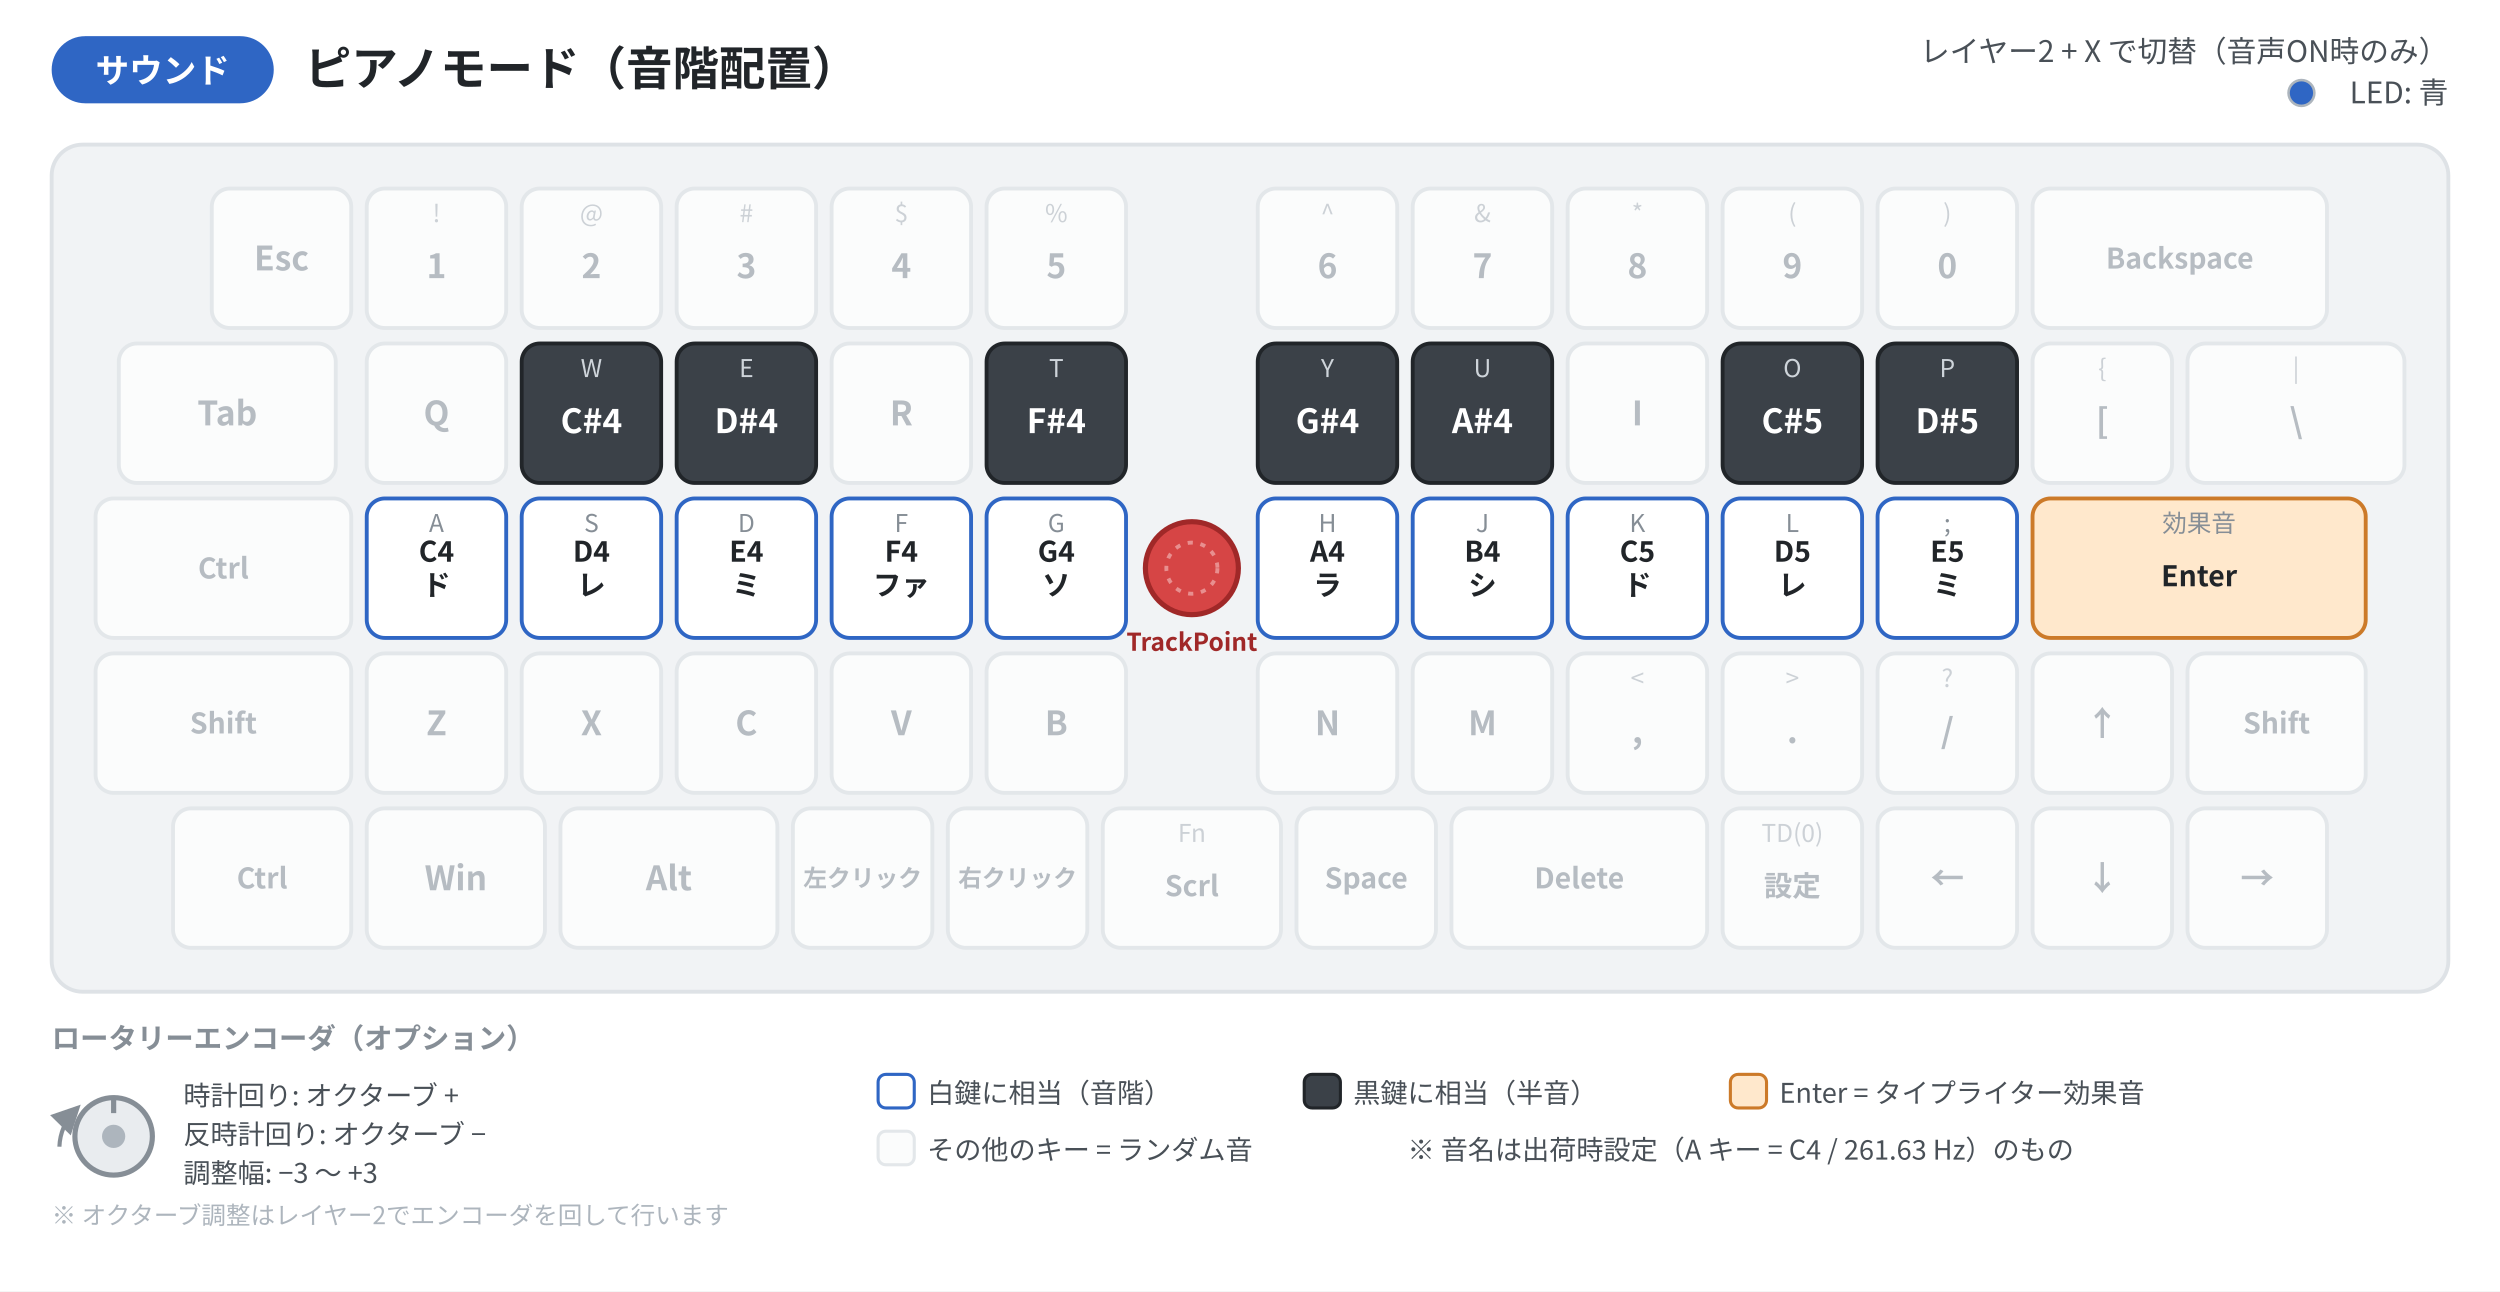
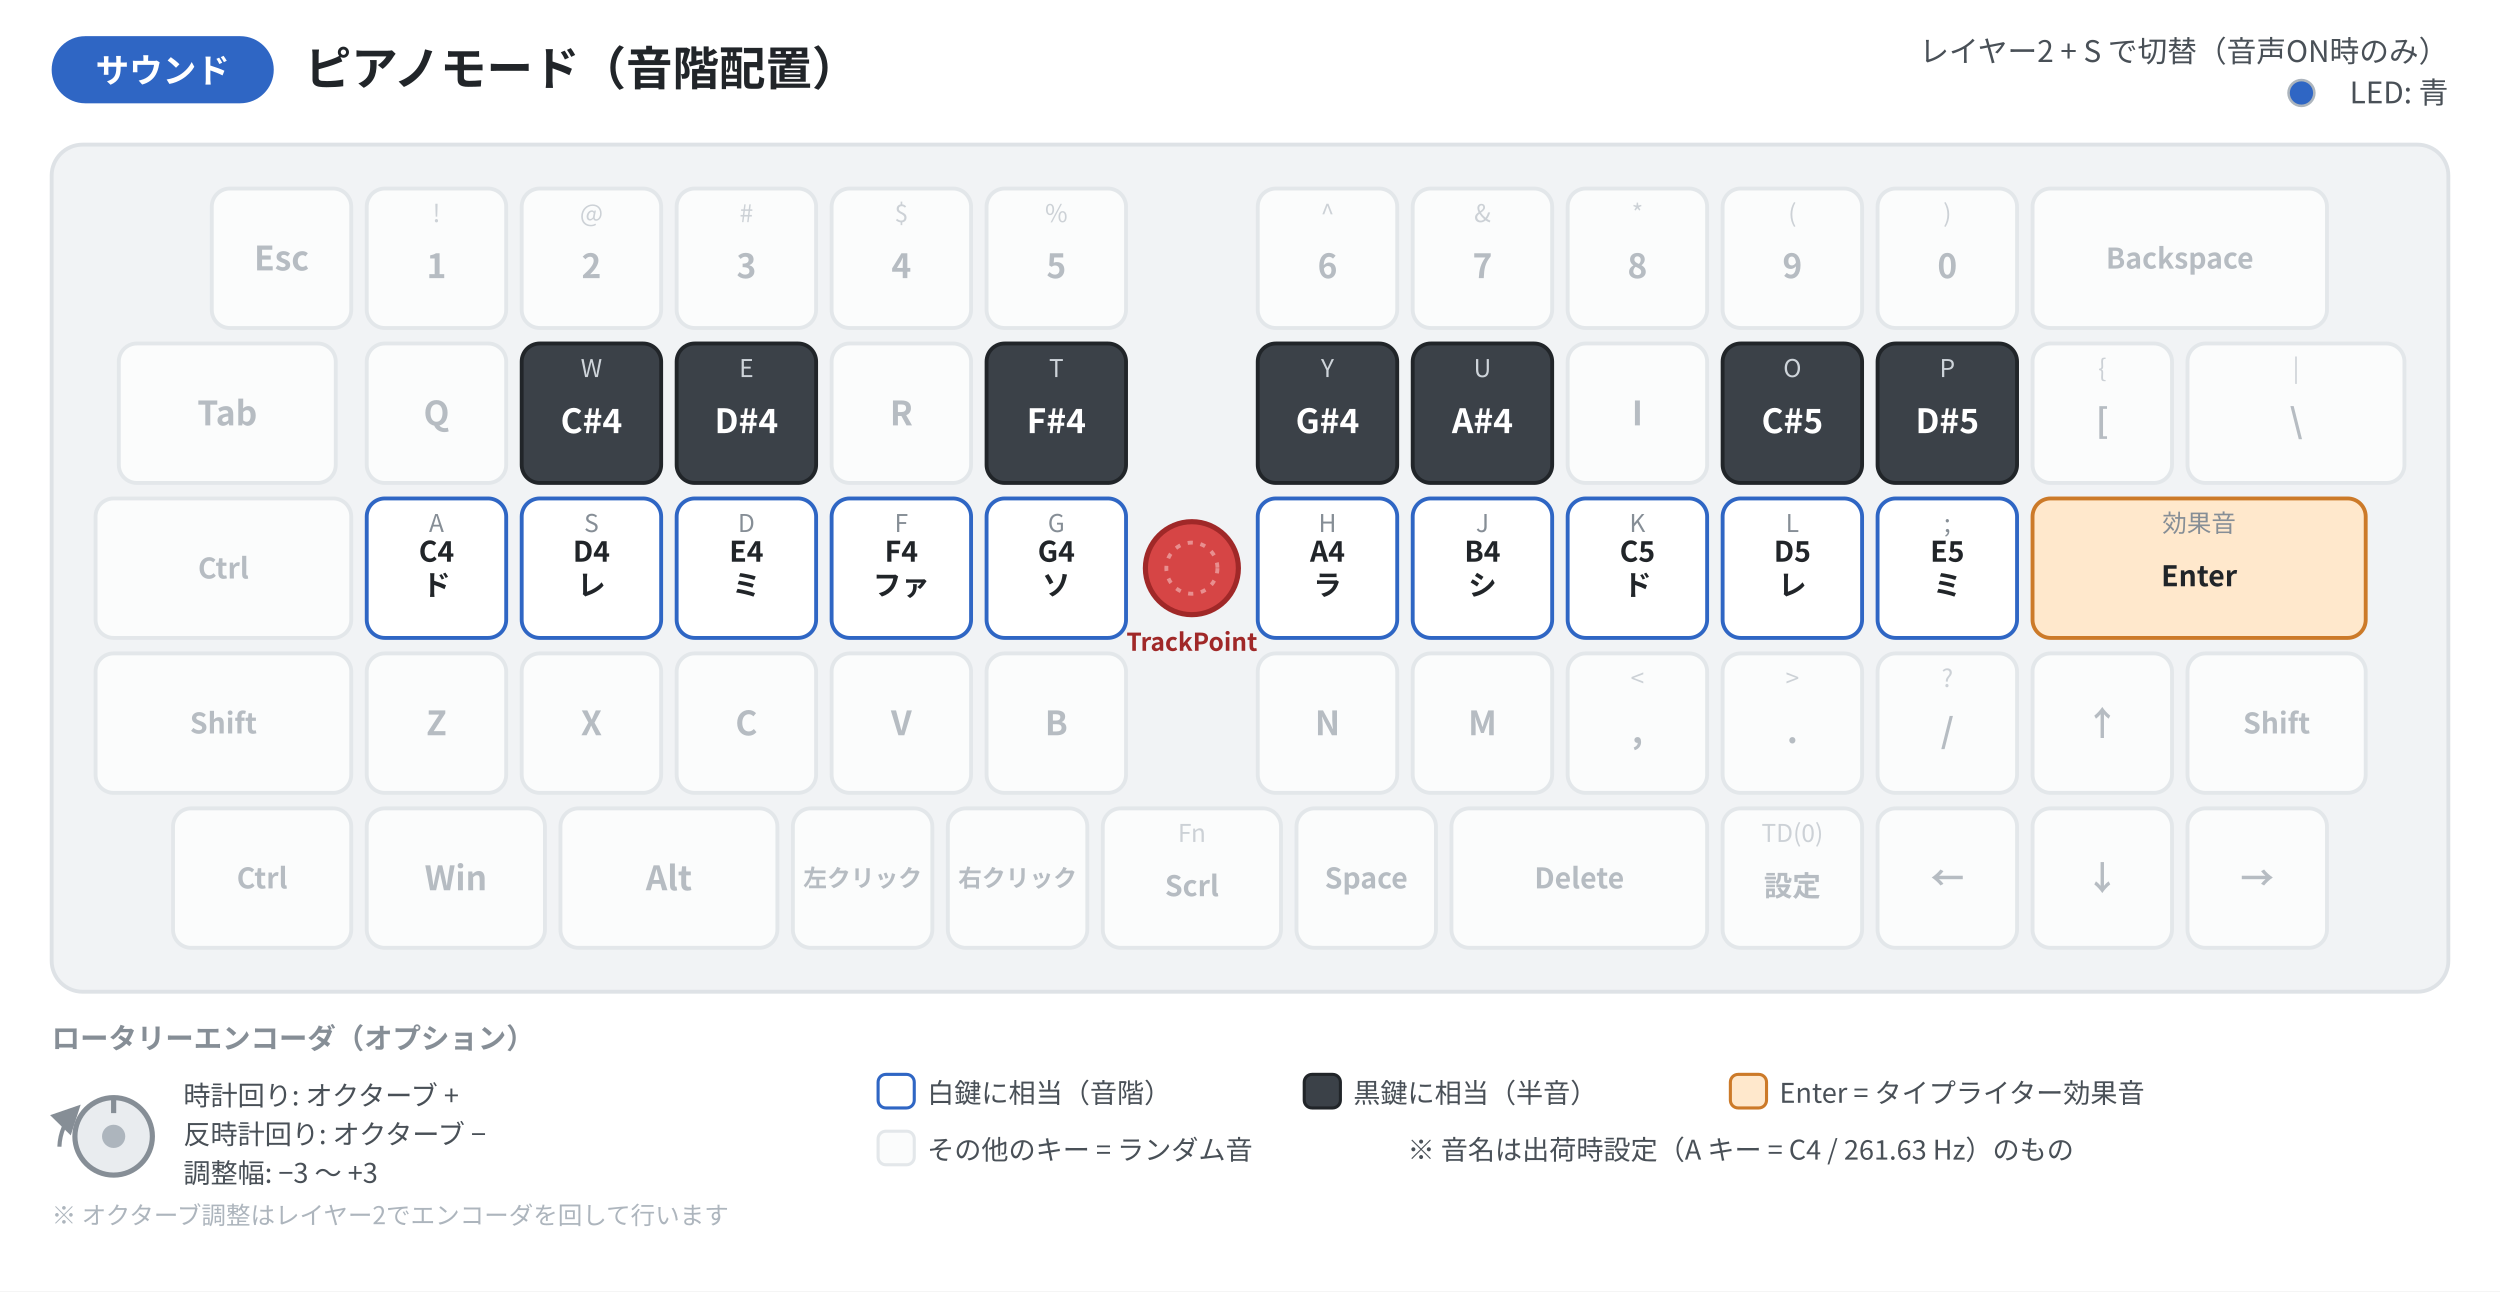
<svg xmlns="http://www.w3.org/2000/svg" width="968" height="500" viewBox="0 0 968 500" font-family="'Noto Sans CJK JP','Noto Sans JP','Hiragino Sans','Yu Gothic UI',sans-serif">
  <defs>
    <marker id="arr" markerWidth="7" markerHeight="7" refX="5" refY="3.5" orient="auto">
      <path d="M0,0 L7,3.5 L0,7 z" fill="#868e96" />
    </marker>
  </defs>
  <rect width="968" height="500" fill="#ffffff" />
  <rect x="20" y="14" width="86" height="26" rx="13" fill="#2f66c4" />
  <text x="63" y="32" font-size="13" fill="#ffffff" font-weight="700" text-anchor="middle">サウンド</text>
  <text x="118" y="33" font-size="18" fill="#212529" font-weight="700">ピアノモード（音階配置）</text>
-   <text x="948" y="24" font-size="11.5" fill="#495057" text-anchor="end">レイヤー2 + X で切替（音声ON時のみ）</text>
+   <text x="948" y="24" font-size="11.5" fill="#495057" text-anchor="end">レイヤー2 + S で切替（音声ON時のみ）</text>
  <circle cx="891.12" cy="36" r="5" fill="#2f66c4" stroke="#adb5bd" />
  <text x="948" y="40" font-size="11.5" fill="#495057" text-anchor="end">LED: 青</text>
  <g transform="translate(34,70)">
    <rect x="-14" y="-14" width="928.0" height="328" rx="12" fill="#f1f3f5" stroke="#dee2e6" stroke-width="1.5" />
    <rect x="48.0" y="3.0" width="54.0" height="54.0" rx="7" fill="#fbfcfc" stroke="#e3e7ea" stroke-width="1.5" />
    <text x="75.0" y="34.7" font-size="13.0" fill="#b6bcc2" font-weight="600" text-anchor="middle">Esc</text>
    <rect x="108.0" y="3.0" width="54.0" height="54.0" rx="7" fill="#fbfcfc" stroke="#e3e7ea" stroke-width="1.5" />
    <text x="135.0" y="16.0" font-size="9.5" fill="#ccd1d6" text-anchor="middle">!</text>
    <text x="135.0" y="37.7" font-size="13.0" fill="#b6bcc2" font-weight="600" text-anchor="middle">1</text>
    <rect x="168.0" y="3.0" width="54.0" height="54.0" rx="7" fill="#fbfcfc" stroke="#e3e7ea" stroke-width="1.5" />
    <text x="195.0" y="16.0" font-size="9.5" fill="#ccd1d6" text-anchor="middle">@</text>
    <text x="195.0" y="37.7" font-size="13.0" fill="#b6bcc2" font-weight="600" text-anchor="middle">2</text>
    <rect x="228.0" y="3.0" width="54.0" height="54.0" rx="7" fill="#fbfcfc" stroke="#e3e7ea" stroke-width="1.5" />
    <text x="255.0" y="16.0" font-size="9.5" fill="#ccd1d6" text-anchor="middle">#</text>
    <text x="255.0" y="37.7" font-size="13.0" fill="#b6bcc2" font-weight="600" text-anchor="middle">3</text>
    <rect x="288.0" y="3.0" width="54.0" height="54.0" rx="7" fill="#fbfcfc" stroke="#e3e7ea" stroke-width="1.5" />
    <text x="315.0" y="16.0" font-size="9.5" fill="#ccd1d6" text-anchor="middle">$</text>
    <text x="315.0" y="37.7" font-size="13.0" fill="#b6bcc2" font-weight="600" text-anchor="middle">4</text>
    <rect x="348.0" y="3.0" width="54.0" height="54.0" rx="7" fill="#fbfcfc" stroke="#e3e7ea" stroke-width="1.5" />
    <text x="375.0" y="16.0" font-size="9.5" fill="#ccd1d6" text-anchor="middle">%</text>
    <text x="375.0" y="37.7" font-size="13.0" fill="#b6bcc2" font-weight="600" text-anchor="middle">5</text>
    <rect x="453.0" y="3.0" width="54.0" height="54.0" rx="7" fill="#fbfcfc" stroke="#e3e7ea" stroke-width="1.5" />
    <text x="480.0" y="16.0" font-size="9.5" fill="#ccd1d6" text-anchor="middle">^</text>
    <text x="480.0" y="37.7" font-size="13.0" fill="#b6bcc2" font-weight="600" text-anchor="middle">6</text>
    <rect x="513.0" y="3.0" width="54.0" height="54.0" rx="7" fill="#fbfcfc" stroke="#e3e7ea" stroke-width="1.5" />
    <text x="540.0" y="16.0" font-size="9.5" fill="#ccd1d6" text-anchor="middle">&amp;</text>
    <text x="540.0" y="37.7" font-size="13.0" fill="#b6bcc2" font-weight="600" text-anchor="middle">7</text>
    <rect x="573.0" y="3.0" width="54.0" height="54.0" rx="7" fill="#fbfcfc" stroke="#e3e7ea" stroke-width="1.5" />
    <text x="600.0" y="16.0" font-size="9.5" fill="#ccd1d6" text-anchor="middle">*</text>
    <text x="600.0" y="37.7" font-size="13.0" fill="#b6bcc2" font-weight="600" text-anchor="middle">8</text>
    <rect x="633.0" y="3.0" width="54.0" height="54.0" rx="7" fill="#fbfcfc" stroke="#e3e7ea" stroke-width="1.5" />
    <text x="660.0" y="16.0" font-size="9.5" fill="#ccd1d6" text-anchor="middle">(</text>
    <text x="660.0" y="37.7" font-size="13.0" fill="#b6bcc2" font-weight="600" text-anchor="middle">9</text>
    <rect x="693.0" y="3.0" width="54.0" height="54.0" rx="7" fill="#fbfcfc" stroke="#e3e7ea" stroke-width="1.5" />
    <text x="720.0" y="16.0" font-size="9.5" fill="#ccd1d6" text-anchor="middle">)</text>
    <text x="720.0" y="37.7" font-size="13.0" fill="#b6bcc2" font-weight="600" text-anchor="middle">0</text>
    <rect x="753.0" y="3.0" width="114.0" height="54.0" rx="7" fill="#fbfcfc" stroke="#e3e7ea" stroke-width="1.5" />
    <text x="810.0" y="34.0" font-size="11.0" fill="#b6bcc2" font-weight="600" text-anchor="middle">Backspace</text>
    <rect x="12.0" y="63.0" width="84.0" height="54.0" rx="7" fill="#fbfcfc" stroke="#e3e7ea" stroke-width="1.5" />
    <text x="54.0" y="94.7" font-size="13.0" fill="#b6bcc2" font-weight="600" text-anchor="middle">Tab</text>
    <rect x="108.0" y="63.0" width="54.0" height="54.0" rx="7" fill="#fbfcfc" stroke="#e3e7ea" stroke-width="1.5" />
    <text x="135.0" y="94.7" font-size="13.0" fill="#b6bcc2" font-weight="600" text-anchor="middle">Q</text>
    <rect x="168.0" y="63.0" width="54.0" height="54.0" rx="7" fill="#3b4148" stroke="#212529" stroke-width="1.5" />
    <text x="195.0" y="76.0" font-size="9.5" fill="#ced4da" text-anchor="middle">W</text>
    <text x="195.0" y="97.7" font-size="13.0" fill="#ffffff" font-weight="600" text-anchor="middle">C#4</text>
    <rect x="228.0" y="63.0" width="54.0" height="54.0" rx="7" fill="#3b4148" stroke="#212529" stroke-width="1.5" />
    <text x="255.0" y="76.0" font-size="9.5" fill="#ced4da" text-anchor="middle">E</text>
    <text x="255.0" y="97.7" font-size="13.0" fill="#ffffff" font-weight="600" text-anchor="middle">D#4</text>
    <rect x="288.0" y="63.0" width="54.0" height="54.0" rx="7" fill="#fbfcfc" stroke="#e3e7ea" stroke-width="1.5" />
    <text x="315.0" y="94.7" font-size="13.0" fill="#b6bcc2" font-weight="600" text-anchor="middle">R</text>
    <rect x="348.0" y="63.0" width="54.0" height="54.0" rx="7" fill="#3b4148" stroke="#212529" stroke-width="1.5" />
    <text x="375.0" y="76.0" font-size="9.5" fill="#ced4da" text-anchor="middle">T</text>
    <text x="375.0" y="97.7" font-size="13.0" fill="#ffffff" font-weight="600" text-anchor="middle">F#4</text>
    <rect x="453.0" y="63.0" width="54.0" height="54.0" rx="7" fill="#3b4148" stroke="#212529" stroke-width="1.5" />
    <text x="480.0" y="76.0" font-size="9.5" fill="#ced4da" text-anchor="middle">Y</text>
    <text x="480.0" y="97.7" font-size="13.0" fill="#ffffff" font-weight="600" text-anchor="middle">G#4</text>
    <rect x="513.0" y="63.0" width="54.0" height="54.0" rx="7" fill="#3b4148" stroke="#212529" stroke-width="1.5" />
    <text x="540.0" y="76.0" font-size="9.5" fill="#ced4da" text-anchor="middle">U</text>
    <text x="540.0" y="97.7" font-size="13.0" fill="#ffffff" font-weight="600" text-anchor="middle">A#4</text>
    <rect x="573.0" y="63.0" width="54.0" height="54.0" rx="7" fill="#fbfcfc" stroke="#e3e7ea" stroke-width="1.5" />
    <text x="600.0" y="94.7" font-size="13.0" fill="#b6bcc2" font-weight="600" text-anchor="middle">I</text>
    <rect x="633.0" y="63.0" width="54.0" height="54.0" rx="7" fill="#3b4148" stroke="#212529" stroke-width="1.5" />
    <text x="660.0" y="76.0" font-size="9.5" fill="#ced4da" text-anchor="middle">O</text>
    <text x="660.0" y="97.7" font-size="13.0" fill="#ffffff" font-weight="600" text-anchor="middle">C#5</text>
    <rect x="693.0" y="63.0" width="54.0" height="54.0" rx="7" fill="#3b4148" stroke="#212529" stroke-width="1.5" />
    <text x="720.0" y="76.0" font-size="9.5" fill="#ced4da" text-anchor="middle">P</text>
    <text x="720.0" y="97.7" font-size="13.0" fill="#ffffff" font-weight="600" text-anchor="middle">D#5</text>
    <rect x="753.0" y="63.0" width="54.0" height="54.0" rx="7" fill="#fbfcfc" stroke="#e3e7ea" stroke-width="1.5" />
    <text x="780.0" y="76.0" font-size="9.5" fill="#ccd1d6" text-anchor="middle">{</text>
    <text x="780.0" y="97.7" font-size="13.0" fill="#b6bcc2" font-weight="600" text-anchor="middle">[</text>
    <rect x="813.0" y="63.0" width="84.0" height="54.0" rx="7" fill="#fbfcfc" stroke="#e3e7ea" stroke-width="1.5" />
    <text x="855.0" y="76.0" font-size="9.5" fill="#ccd1d6" text-anchor="middle">|</text>
    <text x="855.0" y="97.7" font-size="13.0" fill="#b6bcc2" font-weight="600" text-anchor="middle">\</text>
    <rect x="3.0" y="123.0" width="99.0" height="54.0" rx="7" fill="#fbfcfc" stroke="#e3e7ea" stroke-width="1.5" />
    <text x="52.5" y="154.0" font-size="11.0" fill="#b6bcc2" font-weight="600" text-anchor="middle">Ctrl</text>
    <rect x="108.0" y="123.0" width="54.0" height="54.0" rx="7" fill="#ffffff" stroke="#2f66c4" stroke-width="1.5" />
    <text x="135.0" y="136.0" font-size="9.5" fill="#868e96" text-anchor="middle">A</text>
    <text x="135.0" y="147.5" font-size="11.0" fill="#212529" font-weight="600" text-anchor="middle">C4</text>
    <text x="135.0" y="160.5" font-size="11.0" fill="#212529" font-weight="600" text-anchor="middle">ド</text>
    <rect x="168.0" y="123.0" width="54.0" height="54.0" rx="7" fill="#ffffff" stroke="#2f66c4" stroke-width="1.5" />
    <text x="195.0" y="136.0" font-size="9.5" fill="#868e96" text-anchor="middle">S</text>
    <text x="195.0" y="147.5" font-size="11.0" fill="#212529" font-weight="600" text-anchor="middle">D4</text>
    <text x="195.0" y="160.5" font-size="11.0" fill="#212529" font-weight="600" text-anchor="middle">レ</text>
    <rect x="228.0" y="123.0" width="54.0" height="54.0" rx="7" fill="#ffffff" stroke="#2f66c4" stroke-width="1.5" />
    <text x="255.0" y="136.0" font-size="9.5" fill="#868e96" text-anchor="middle">D</text>
    <text x="255.0" y="147.5" font-size="11.0" fill="#212529" font-weight="600" text-anchor="middle">E4</text>
    <text x="255.0" y="160.5" font-size="11.0" fill="#212529" font-weight="600" text-anchor="middle">ミ</text>
    <rect x="288.0" y="123.0" width="54.0" height="54.0" rx="7" fill="#ffffff" stroke="#2f66c4" stroke-width="1.5" />
    <text x="315.0" y="136.0" font-size="9.5" fill="#868e96" text-anchor="middle">F</text>
    <text x="315.0" y="147.5" font-size="11.0" fill="#212529" font-weight="600" text-anchor="middle">F4</text>
    <text x="315.0" y="160.5" font-size="11.0" fill="#212529" font-weight="600" text-anchor="middle">ファ</text>
    <rect x="348.0" y="123.0" width="54.0" height="54.0" rx="7" fill="#ffffff" stroke="#2f66c4" stroke-width="1.5" />
    <text x="375.0" y="136.0" font-size="9.5" fill="#868e96" text-anchor="middle">G</text>
    <text x="375.0" y="147.5" font-size="11.0" fill="#212529" font-weight="600" text-anchor="middle">G4</text>
    <text x="375.0" y="160.5" font-size="11.0" fill="#212529" font-weight="600" text-anchor="middle">ソ</text>
    <rect x="453.0" y="123.0" width="54.0" height="54.0" rx="7" fill="#ffffff" stroke="#2f66c4" stroke-width="1.5" />
    <text x="480.0" y="136.0" font-size="9.5" fill="#868e96" text-anchor="middle">H</text>
    <text x="480.0" y="147.5" font-size="11.0" fill="#212529" font-weight="600" text-anchor="middle">A4</text>
    <text x="480.0" y="160.5" font-size="11.0" fill="#212529" font-weight="600" text-anchor="middle">ラ</text>
    <rect x="513.0" y="123.0" width="54.0" height="54.0" rx="7" fill="#ffffff" stroke="#2f66c4" stroke-width="1.5" />
    <text x="540.0" y="136.0" font-size="9.5" fill="#868e96" text-anchor="middle">J</text>
    <text x="540.0" y="147.5" font-size="11.0" fill="#212529" font-weight="600" text-anchor="middle">B4</text>
    <text x="540.0" y="160.5" font-size="11.0" fill="#212529" font-weight="600" text-anchor="middle">シ</text>
    <rect x="573.0" y="123.0" width="54.0" height="54.0" rx="7" fill="#ffffff" stroke="#2f66c4" stroke-width="1.5" />
    <text x="600.0" y="136.0" font-size="9.5" fill="#868e96" text-anchor="middle">K</text>
    <text x="600.0" y="147.5" font-size="11.0" fill="#212529" font-weight="600" text-anchor="middle">C5</text>
    <text x="600.0" y="160.5" font-size="11.0" fill="#212529" font-weight="600" text-anchor="middle">ド</text>
    <rect x="633.0" y="123.0" width="54.0" height="54.0" rx="7" fill="#ffffff" stroke="#2f66c4" stroke-width="1.5" />
    <text x="660.0" y="136.0" font-size="9.5" fill="#868e96" text-anchor="middle">L</text>
    <text x="660.0" y="147.5" font-size="11.0" fill="#212529" font-weight="600" text-anchor="middle">D5</text>
    <text x="660.0" y="160.5" font-size="11.0" fill="#212529" font-weight="600" text-anchor="middle">レ</text>
    <rect x="693.0" y="123.0" width="54.0" height="54.0" rx="7" fill="#ffffff" stroke="#2f66c4" stroke-width="1.5" />
    <text x="720.0" y="136.0" font-size="9.5" fill="#868e96" text-anchor="middle">;</text>
    <text x="720.0" y="147.5" font-size="11.0" fill="#212529" font-weight="600" text-anchor="middle">E5</text>
    <text x="720.0" y="160.5" font-size="11.0" fill="#212529" font-weight="600" text-anchor="middle">ミ</text>
    <rect x="753.0" y="123.0" width="129.0" height="54.0" rx="7" fill="#ffe8cc" stroke="#cc7a29" stroke-width="1.5" />
    <text x="817.5" y="136.0" font-size="9.5" fill="#868e96" text-anchor="middle">効果音</text>
    <text x="817.5" y="157.0" font-size="11.0" fill="#212529" font-weight="600" text-anchor="middle">Enter</text>
    <rect x="3.0" y="183.0" width="99.0" height="54.0" rx="7" fill="#fbfcfc" stroke="#e3e7ea" stroke-width="1.5" />
    <text x="52.5" y="214.0" font-size="11.0" fill="#b6bcc2" font-weight="600" text-anchor="middle">Shift</text>
    <rect x="108.0" y="183.0" width="54.0" height="54.0" rx="7" fill="#fbfcfc" stroke="#e3e7ea" stroke-width="1.5" />
    <text x="135.0" y="214.7" font-size="13.0" fill="#b6bcc2" font-weight="600" text-anchor="middle">Z</text>
    <rect x="168.0" y="183.0" width="54.0" height="54.0" rx="7" fill="#fbfcfc" stroke="#e3e7ea" stroke-width="1.5" />
    <text x="195.0" y="214.7" font-size="13.0" fill="#b6bcc2" font-weight="600" text-anchor="middle">X</text>
    <rect x="228.0" y="183.0" width="54.0" height="54.0" rx="7" fill="#fbfcfc" stroke="#e3e7ea" stroke-width="1.5" />
    <text x="255.0" y="214.7" font-size="13.0" fill="#b6bcc2" font-weight="600" text-anchor="middle">C</text>
    <rect x="288.0" y="183.0" width="54.0" height="54.0" rx="7" fill="#fbfcfc" stroke="#e3e7ea" stroke-width="1.5" />
    <text x="315.0" y="214.7" font-size="13.0" fill="#b6bcc2" font-weight="600" text-anchor="middle">V</text>
    <rect x="348.0" y="183.0" width="54.0" height="54.0" rx="7" fill="#fbfcfc" stroke="#e3e7ea" stroke-width="1.5" />
    <text x="375.0" y="214.7" font-size="13.0" fill="#b6bcc2" font-weight="600" text-anchor="middle">B</text>
    <rect x="453.0" y="183.0" width="54.0" height="54.0" rx="7" fill="#fbfcfc" stroke="#e3e7ea" stroke-width="1.5" />
    <text x="480.0" y="214.7" font-size="13.0" fill="#b6bcc2" font-weight="600" text-anchor="middle">N</text>
    <rect x="513.0" y="183.0" width="54.0" height="54.0" rx="7" fill="#fbfcfc" stroke="#e3e7ea" stroke-width="1.5" />
    <text x="540.0" y="214.7" font-size="13.0" fill="#b6bcc2" font-weight="600" text-anchor="middle">M</text>
    <rect x="573.0" y="183.0" width="54.0" height="54.0" rx="7" fill="#fbfcfc" stroke="#e3e7ea" stroke-width="1.5" />
    <text x="600.0" y="196.0" font-size="9.5" fill="#ccd1d6" text-anchor="middle">&lt;</text>
    <text x="600.0" y="217.7" font-size="13.0" fill="#b6bcc2" font-weight="600" text-anchor="middle">,</text>
    <rect x="633.0" y="183.0" width="54.0" height="54.0" rx="7" fill="#fbfcfc" stroke="#e3e7ea" stroke-width="1.5" />
    <text x="660.0" y="196.0" font-size="9.5" fill="#ccd1d6" text-anchor="middle">&gt;</text>
    <text x="660.0" y="217.7" font-size="13.0" fill="#b6bcc2" font-weight="600" text-anchor="middle">.</text>
    <rect x="693.0" y="183.0" width="54.0" height="54.0" rx="7" fill="#fbfcfc" stroke="#e3e7ea" stroke-width="1.5" />
    <text x="720.0" y="196.0" font-size="9.5" fill="#ccd1d6" text-anchor="middle">?</text>
    <text x="720.0" y="217.7" font-size="13.0" fill="#b6bcc2" font-weight="600" text-anchor="middle">/</text>
    <rect x="753.0" y="183.0" width="54.0" height="54.0" rx="7" fill="#fbfcfc" stroke="#e3e7ea" stroke-width="1.5" />
    <text x="780.0" y="214.7" font-size="13.0" fill="#b6bcc2" font-weight="600" text-anchor="middle">↑</text>
    <rect x="813.0" y="183.0" width="69.0" height="54.0" rx="7" fill="#fbfcfc" stroke="#e3e7ea" stroke-width="1.5" />
    <text x="847.5" y="214.0" font-size="11.0" fill="#b6bcc2" font-weight="600" text-anchor="middle">Shift</text>
    <rect x="33.0" y="243.0" width="69.0" height="54.0" rx="7" fill="#fbfcfc" stroke="#e3e7ea" stroke-width="1.5" />
    <text x="67.5" y="274.0" font-size="11.0" fill="#b6bcc2" font-weight="600" text-anchor="middle">Ctrl</text>
    <rect x="108.0" y="243.0" width="69.0" height="54.0" rx="7" fill="#fbfcfc" stroke="#e3e7ea" stroke-width="1.5" />
    <text x="142.5" y="274.7" font-size="13.0" fill="#b6bcc2" font-weight="600" text-anchor="middle">Win</text>
    <rect x="183.0" y="243.0" width="84.0" height="54.0" rx="7" fill="#fbfcfc" stroke="#e3e7ea" stroke-width="1.5" />
    <text x="225.0" y="274.7" font-size="13.0" fill="#b6bcc2" font-weight="600" text-anchor="middle">Alt</text>
    <rect x="273.0" y="243.0" width="54.0" height="54.0" rx="7" fill="#fbfcfc" stroke="#e3e7ea" stroke-width="1.5" />
    <text x="300.0" y="273.3" font-size="9.2" fill="#b6bcc2" font-weight="600" text-anchor="middle">左クリック</text>
    <rect x="333.0" y="243.0" width="54.0" height="54.0" rx="7" fill="#fbfcfc" stroke="#e3e7ea" stroke-width="1.5" />
    <text x="360.0" y="273.3" font-size="9.2" fill="#b6bcc2" font-weight="600" text-anchor="middle">右クリック</text>
    <rect x="393.0" y="243.0" width="69.0" height="54.0" rx="7" fill="#fbfcfc" stroke="#e3e7ea" stroke-width="1.5" />
    <text x="427.5" y="256.0" font-size="9.5" fill="#ccd1d6" text-anchor="middle">Fn</text>
    <text x="427.5" y="277.0" font-size="11.0" fill="#b6bcc2" font-weight="600" text-anchor="middle">Scrl</text>
    <rect x="468.0" y="243.0" width="54.0" height="54.0" rx="7" fill="#fbfcfc" stroke="#e3e7ea" stroke-width="1.5" />
    <text x="495.0" y="274.0" font-size="11.0" fill="#b6bcc2" font-weight="600" text-anchor="middle">Space</text>
    <rect x="528.0" y="243.0" width="99.0" height="54.0" rx="7" fill="#fbfcfc" stroke="#e3e7ea" stroke-width="1.5" />
    <text x="577.5" y="274.0" font-size="11.0" fill="#b6bcc2" font-weight="600" text-anchor="middle">Delete</text>
    <rect x="633.0" y="243.0" width="54.0" height="54.0" rx="7" fill="#fbfcfc" stroke="#e3e7ea" stroke-width="1.5" />
    <text x="660.0" y="256.0" font-size="9.5" fill="#ccd1d6" text-anchor="middle">TD(0)</text>
    <text x="660.0" y="277.0" font-size="11.0" fill="#b6bcc2" font-weight="600" text-anchor="middle">設定</text>
    <rect x="693.0" y="243.0" width="54.0" height="54.0" rx="7" fill="#fbfcfc" stroke="#e3e7ea" stroke-width="1.5" />
    <text x="720.0" y="274.7" font-size="13.0" fill="#b6bcc2" font-weight="600" text-anchor="middle">←</text>
    <rect x="753.0" y="243.0" width="54.0" height="54.0" rx="7" fill="#fbfcfc" stroke="#e3e7ea" stroke-width="1.5" />
    <text x="780.0" y="274.7" font-size="13.0" fill="#b6bcc2" font-weight="600" text-anchor="middle">↓</text>
    <rect x="813.0" y="243.0" width="54.0" height="54.0" rx="7" fill="#fbfcfc" stroke="#e3e7ea" stroke-width="1.5" />
    <text x="840.0" y="274.7" font-size="13.0" fill="#b6bcc2" font-weight="600" text-anchor="middle">→</text>
    <circle cx="427.5" cy="150.0" r="18.0" fill="#d64545" stroke="#a02828" stroke-width="2" />
    <circle cx="427.5" cy="150.0" r="9.9" fill="none" stroke="#e88f8f" stroke-width="1.5" stroke-dasharray="2,3" />
    <text x="427.5" y="182.0" font-size="9.5" fill="#a02828" text-anchor="middle" font-weight="600">TrackPoint</text>
  </g>
  <text x="20" y="406" font-size="11" fill="#868e96" font-weight="700">ロータリーエンコーダ（オプション）</text>
  <circle cx="44" cy="440" r="15" fill="#e9ecef" stroke="#868e96" stroke-width="2" />
  <circle cx="44" cy="440" r="4.5" fill="#adb5bd" />
  <line x1="44" y1="425" x2="44" y2="431" stroke="#868e96" stroke-width="2" />
  <path d="M 23 444 a 21 21 0 0 1 6 -14" fill="none" stroke="#868e96" stroke-width="1.6" marker-end="url(#arr)" />
  <text x="71" y="428" font-size="10.5" fill="#495057">時計回り: オクターブ +</text>
  <text x="71" y="443" font-size="10.5" fill="#495057">反時計回り: オクターブ −</text>
  <text x="71" y="458" font-size="10.5" fill="#495057">調整幅: −3 〜 +3</text>
  <text x="20" y="474" font-size="9.5" fill="#adb5bd">※ オクターブ調整はレイヤー2でエンコーダを回して行います</text>
  <rect x="340" y="416" width="14" height="13" rx="3" fill="#ffffff" stroke="#2f66c4" stroke-width="1.2" />
  <text x="359" y="427" font-size="10.5" fill="#495057">白鍵に相当（音階）</text>
  <rect x="505" y="416" width="14" height="13" rx="3" fill="#3b4148" stroke="#212529" stroke-width="1.2" />
  <text x="524" y="427" font-size="10.5" fill="#495057">黒鍵に相当（半音）</text>
  <rect x="670" y="416" width="14" height="13" rx="3" fill="#ffe8cc" stroke="#cc7a29" stroke-width="1.2" />
  <text x="689" y="427" font-size="10.5" fill="#495057">Enter = タイプライター効果音</text>
  <rect x="340" y="438" width="14" height="13" rx="3" fill="#fbfcfc" stroke="#e3e7ea" stroke-width="1.2" />
  <text x="359" y="449" font-size="10.5" fill="#495057">その他のキー = ランダム音</text>
  <text x="545" y="449" font-size="10.5" fill="#495057">※ 音名は出荷時設定（A キー = C4 / 261.63 Hz）のもの</text>
</svg>
